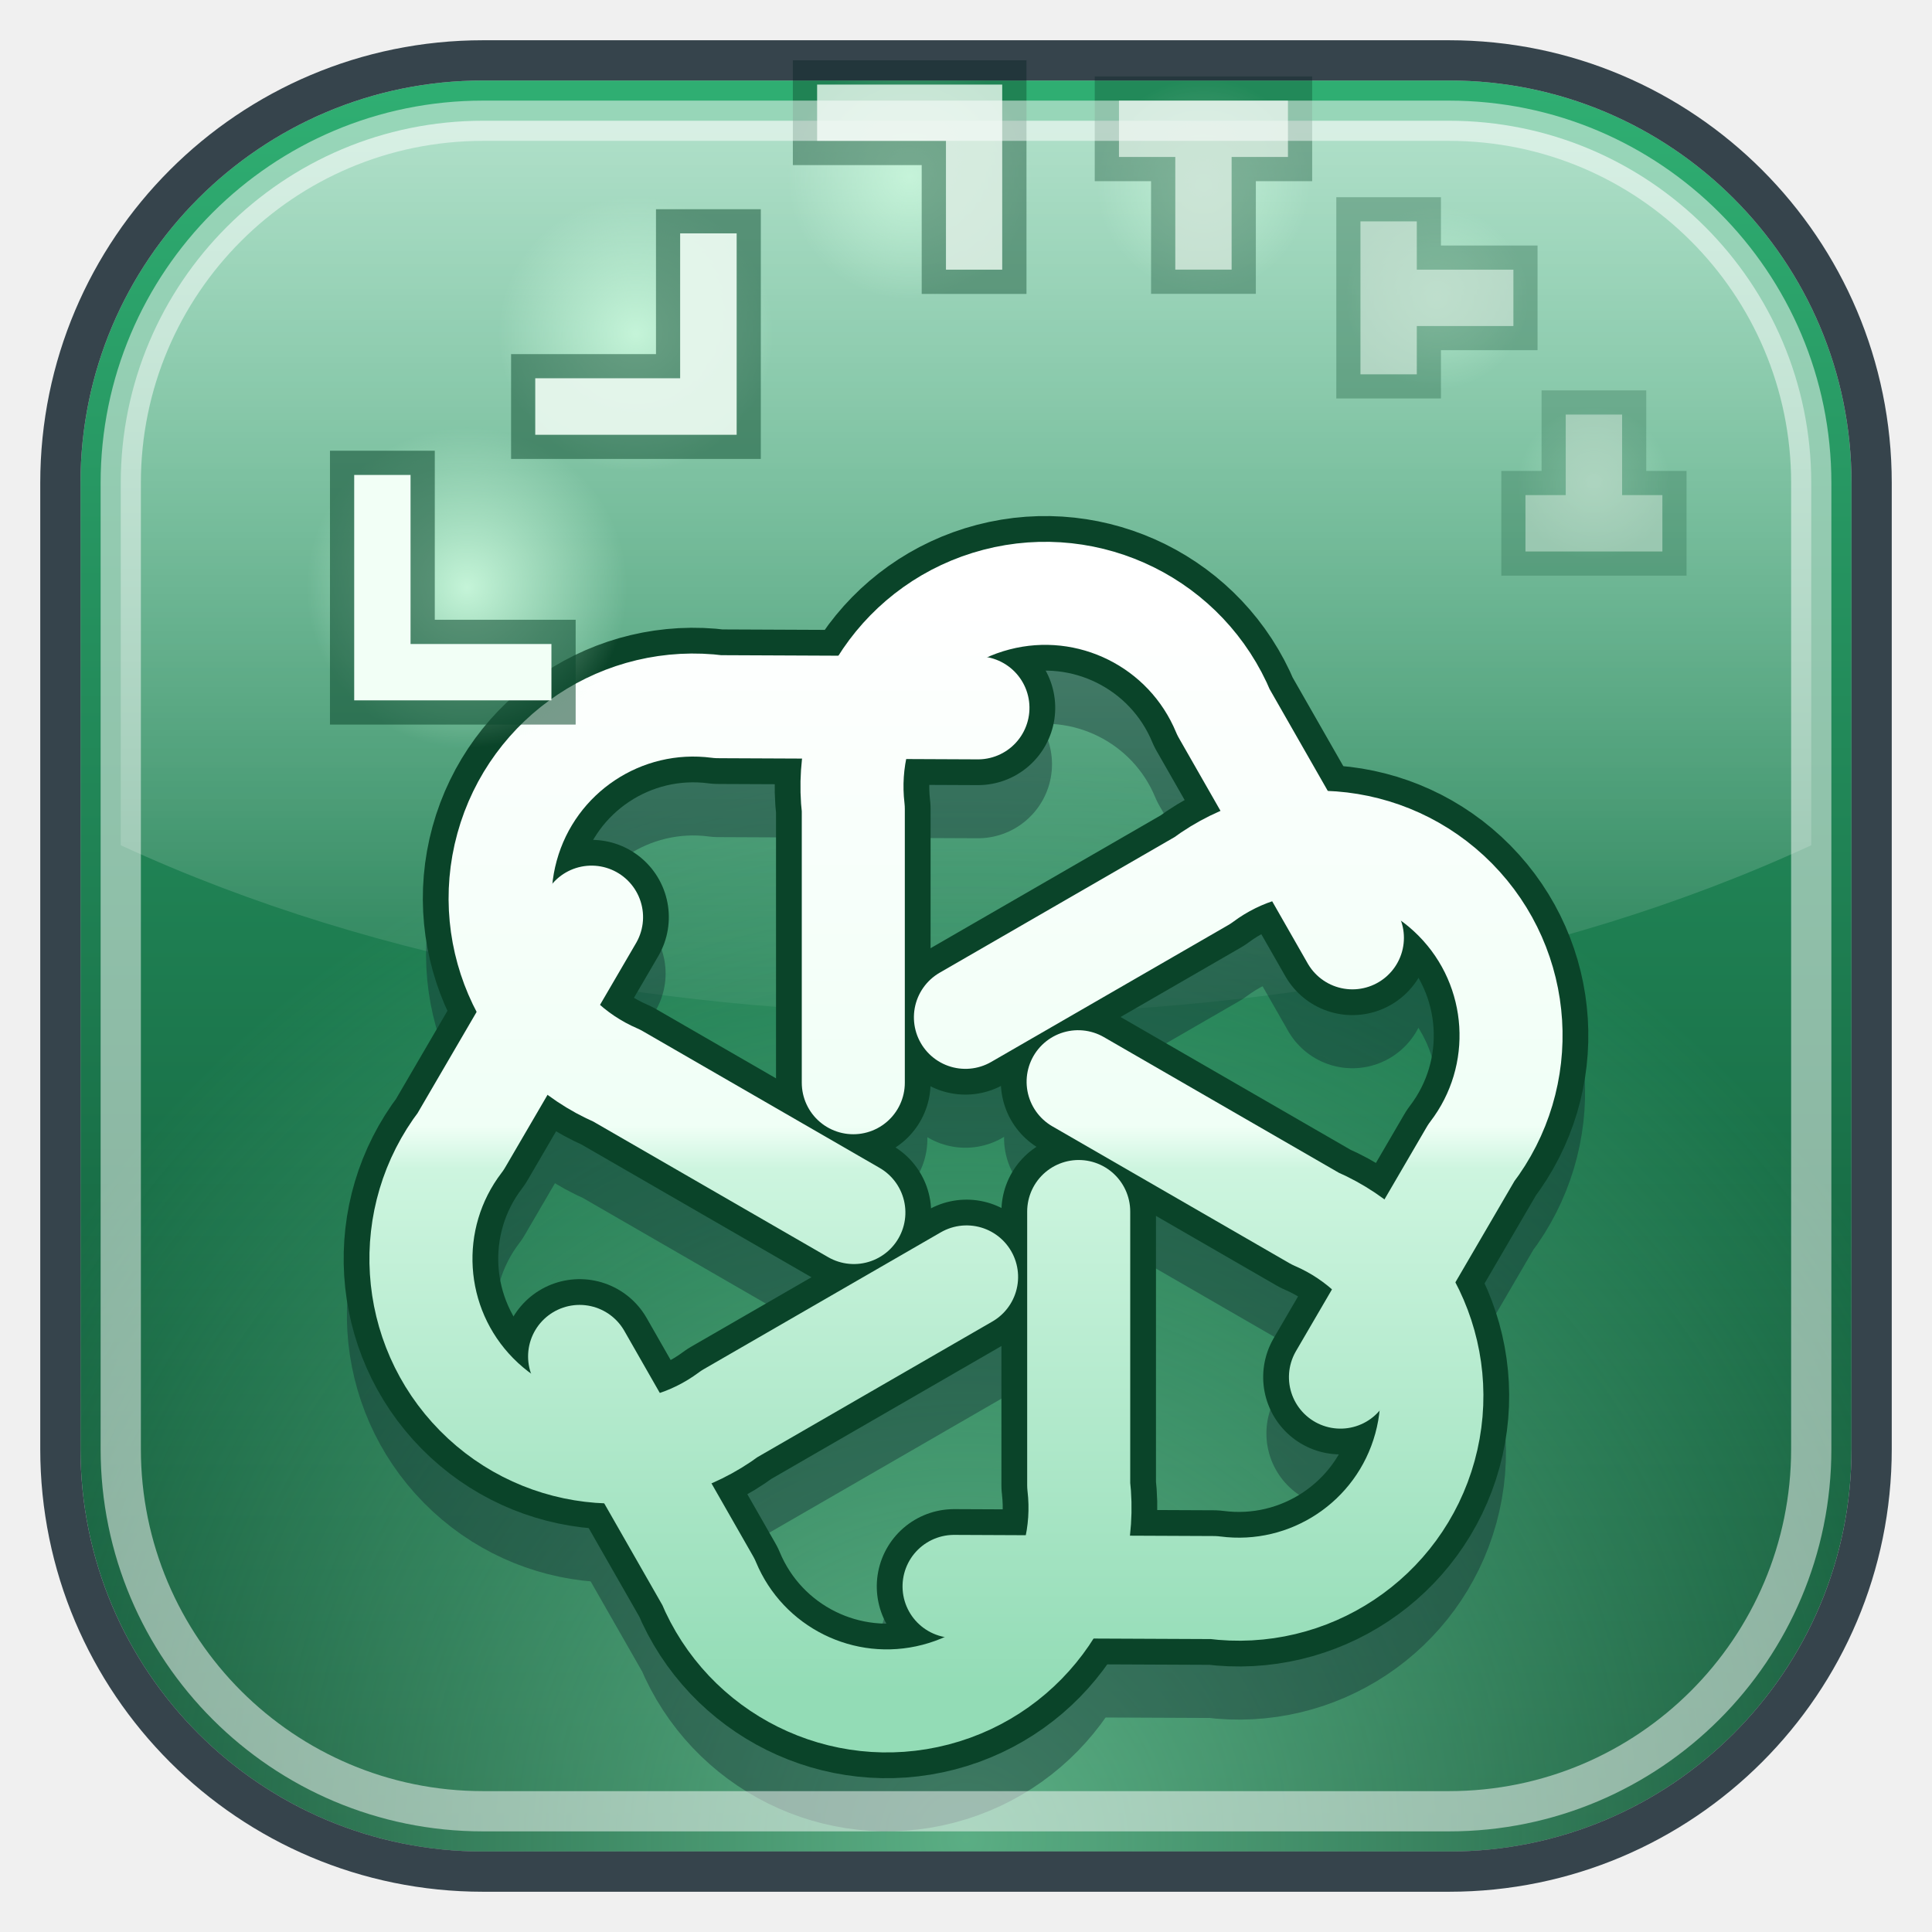
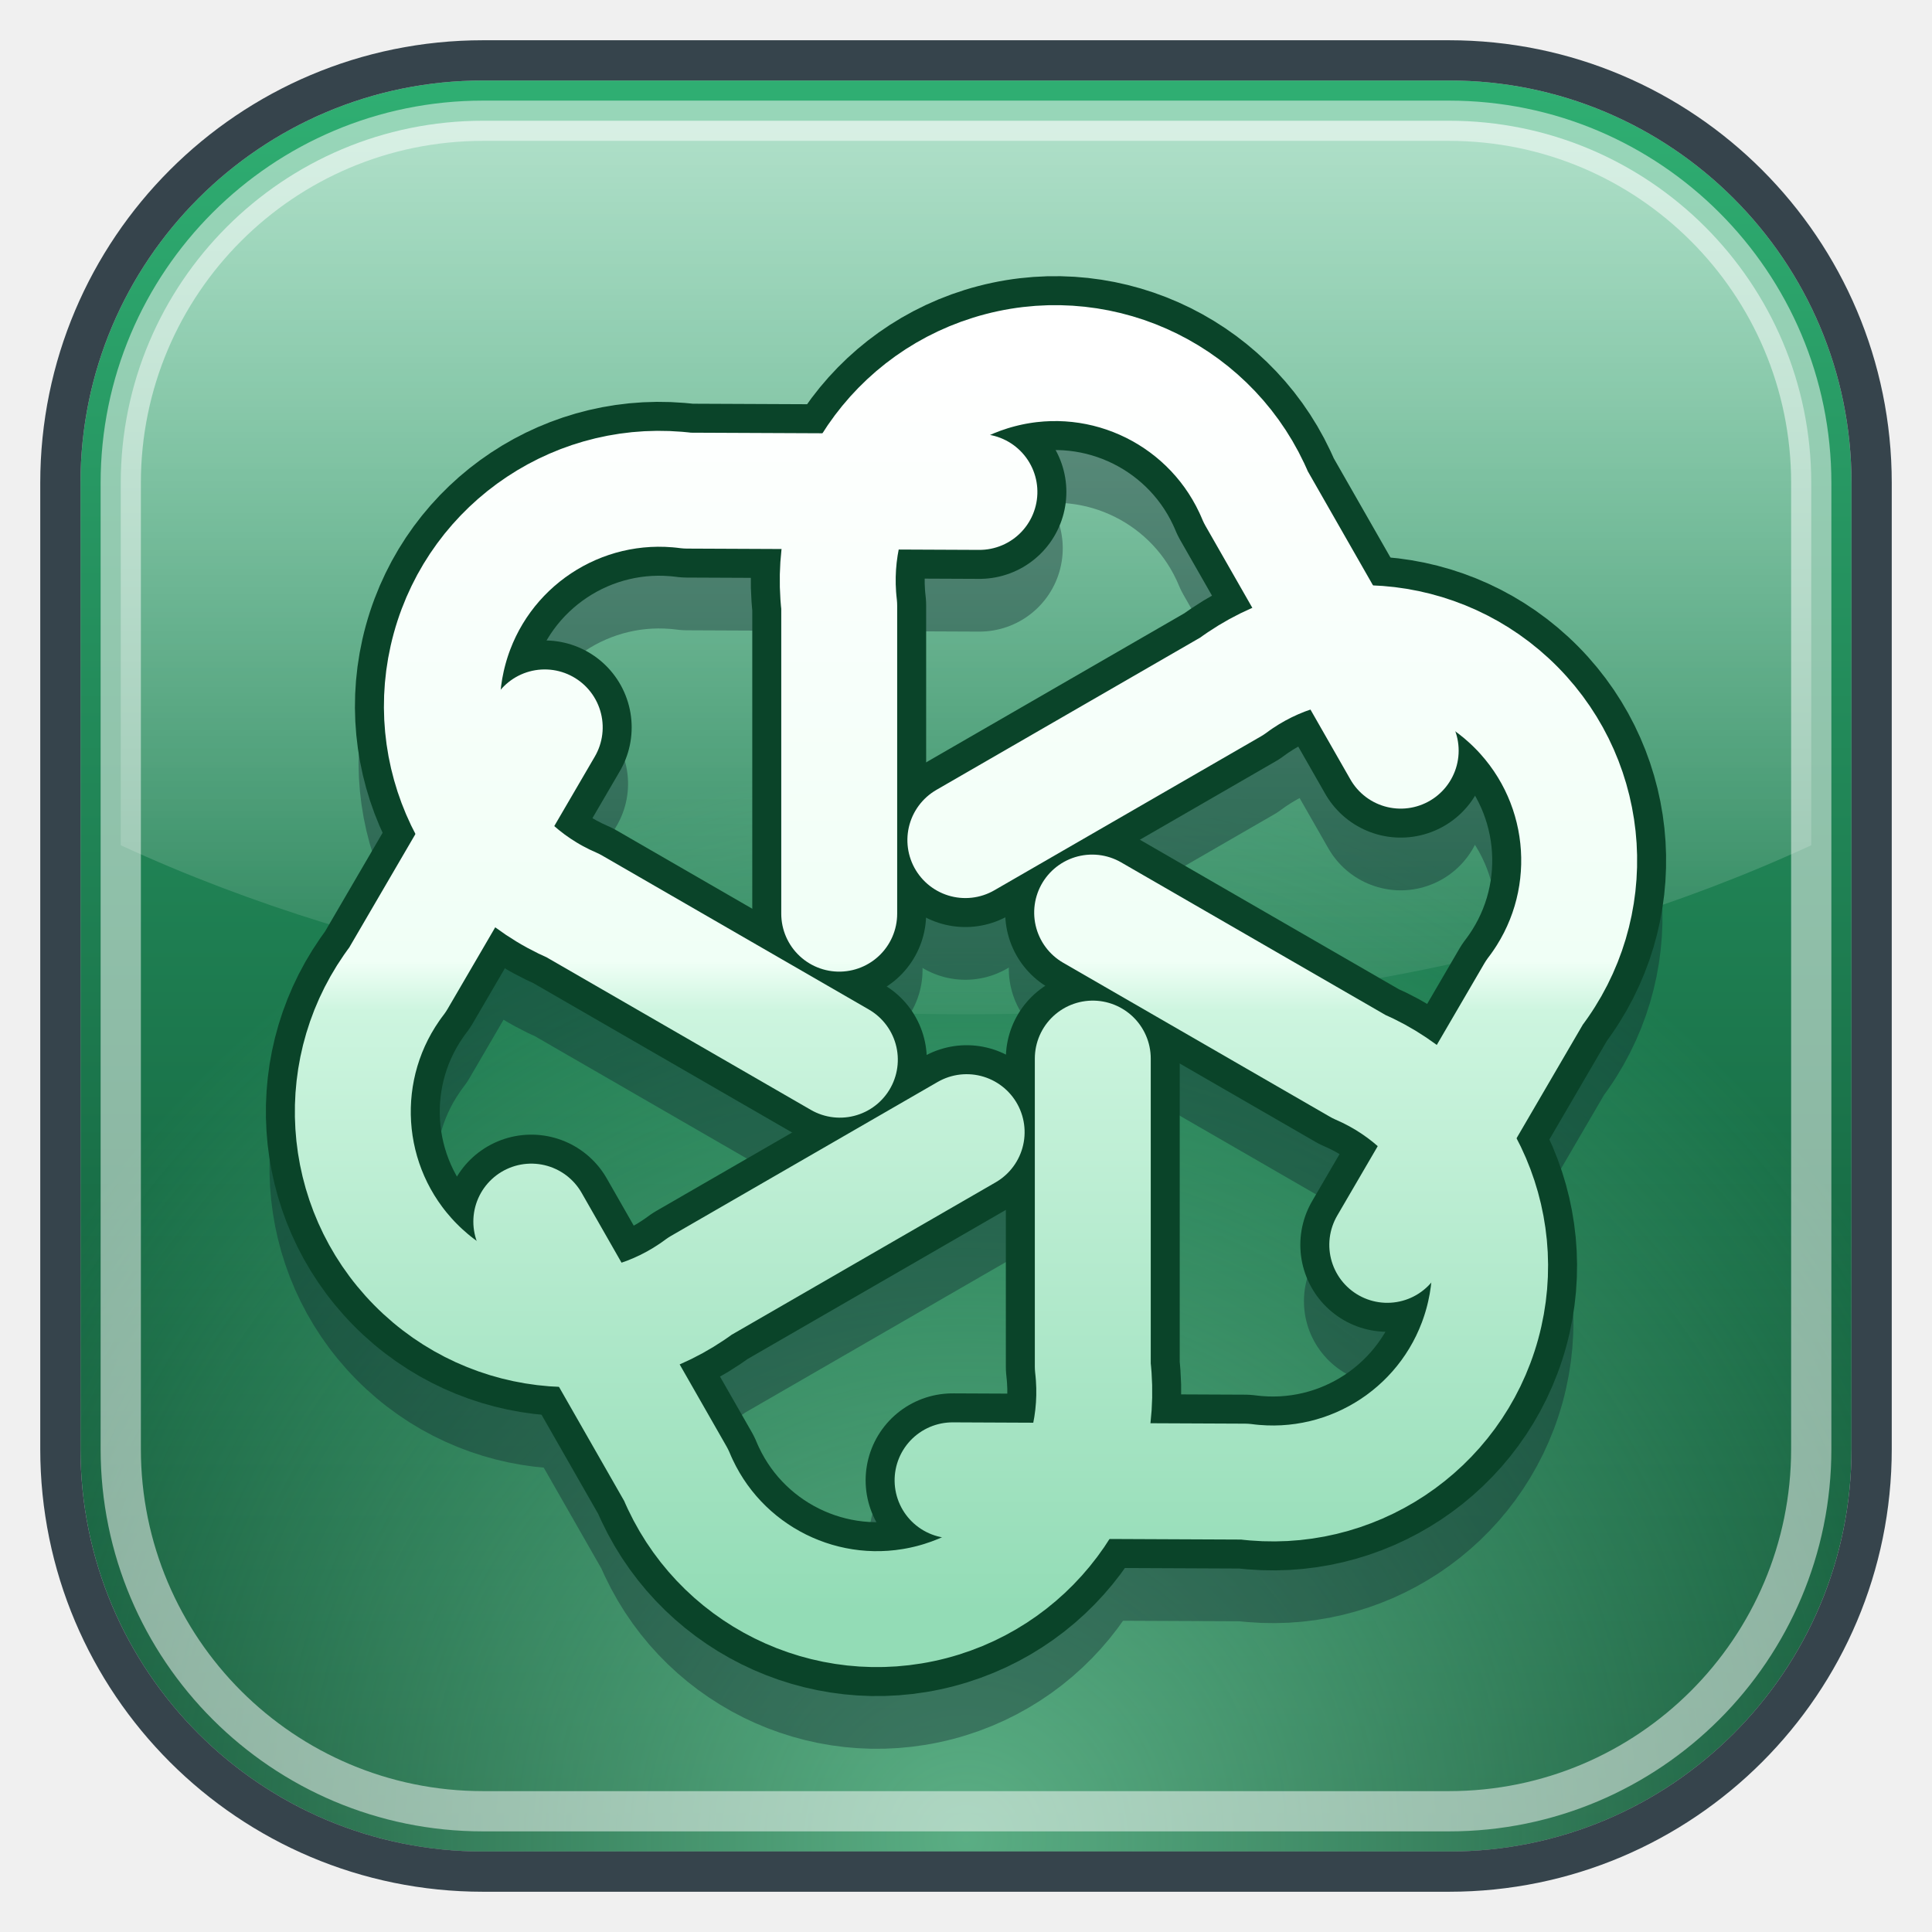
<svg xmlns="http://www.w3.org/2000/svg" width="48" height="48" viewBox="0 0 48 48">
  <defs>
    <linearGradient id="codex-body" x1="0" y1="0" x2="0" y2="1">
      <stop offset="0" stop-color="#2fae72" />
      <stop offset="1" stop-color="#0c4a2e" />
    </linearGradient>
    <radialGradient id="codex-glow" cx=".5" cy="1" r=".62">
      <stop offset="0" stop-color="#8ff0bd" stop-opacity=".6" />
      <stop offset="1" stop-color="#8ff0bd" stop-opacity="0" />
    </radialGradient>
    <linearGradient id="codex-gloss" x1="0" y1="0" x2="0" y2="1">
      <stop offset="0" stop-color="#fff" stop-opacity=".62" />
      <stop offset="1" stop-color="#fff" stop-opacity=".06" />
    </linearGradient>
-     <linearGradient id="codex-metal" gradientUnits="userSpaceOnUse" x1="0" y1="15" x2="0" y2="42">
+     <linearGradient id="codex-metal" gradientUnits="userSpaceOnUse" x1="0" y1="9" x2="0" y2="40">
      <stop offset="0" stop-color="#ffffff" />
      <stop offset=".48" stop-color="#f0fff6" />
      <stop offset=".52" stop-color="#cdf5df" />
      <stop offset="1" stop-color="#93dcb6" />
    </linearGradient>
    <mask id="codex-bl" maskUnits="userSpaceOnUse" x="0" y="0" width="48" height="48">
-       <g transform="translate(24 28.5) scale(.8)" fill="none" stroke="#fff" stroke-width="3.2" stroke-linejoin="round" stroke-linecap="round">
+       <g transform="translate(24 24.5) scale(.9)" fill="none" stroke="#fff" stroke-width="3.2" stroke-linejoin="round" stroke-linecap="round">
        <path d="M-3.5 -2V-10.5A6 6 0 0 1 8 -13.5L12 -6.5" transform="rotate(0)" />
        <path d="M-3.5 -2V-10.5A6 6 0 0 1 8 -13.5L12 -6.5" transform="rotate(60)" />
        <path d="M-3.5 -2V-10.5A6 6 0 0 1 8 -13.5L12 -6.5" transform="rotate(120)" />
        <path d="M-3.5 -2V-10.5A6 6 0 0 1 8 -13.5L12 -6.5" transform="rotate(180)" />
        <path d="M-3.5 -2V-10.5A6 6 0 0 1 8 -13.5L12 -6.5" transform="rotate(240)" />
        <path d="M-3.5 -2V-10.5A6 6 0 0 1 8 -13.5L12 -6.5" transform="rotate(300)" />
      </g>
    </mask>
-     <radialGradient id="codex-halo" cx=".5" cy=".5" r=".5">
-       <stop offset="0" stop-color="#d4ffe4" stop-opacity=".85" />
-       <stop offset="1" stop-color="#d4ffe4" stop-opacity="0" />
-     </radialGradient>
  </defs>
  <rect x="2" y="2" width="44" height="44" rx="10" fill="url(#codex-body)" />
  <rect x="2" y="2" width="44" height="44" rx="10" fill="url(#codex-glow)" />
  <path d="M3 12a9 9 0 0 1 9-9h24a9 9 0 0 1 9 9v9c-6.5 3-14 4.2-21 4.2S9.5 24 3 21z" fill="url(#codex-gloss)" />
  <g transform="translate(0 1.4)" opacity=".35">
-     <g transform="translate(24 28.5) scale(.8)" fill="none" stroke="#081a24" stroke-width="4.6" stroke-linejoin="round" stroke-linecap="round">
+     <g transform="translate(24 24.5) scale(.9)" fill="none" stroke="#081a24" stroke-width="4.6" stroke-linejoin="round" stroke-linecap="round">
      <path d="M-3.5 -2V-10.5A6 6 0 0 1 8 -13.5L12 -6.5" transform="rotate(0)" />
      <path d="M-3.5 -2V-10.5A6 6 0 0 1 8 -13.5L12 -6.5" transform="rotate(60)" />
      <path d="M-3.5 -2V-10.5A6 6 0 0 1 8 -13.5L12 -6.5" transform="rotate(120)" />
      <path d="M-3.5 -2V-10.5A6 6 0 0 1 8 -13.5L12 -6.5" transform="rotate(180)" />
      <path d="M-3.5 -2V-10.5A6 6 0 0 1 8 -13.5L12 -6.5" transform="rotate(240)" />
      <path d="M-3.5 -2V-10.5A6 6 0 0 1 8 -13.5L12 -6.5" transform="rotate(300)" />
    </g>
  </g>
-   <g transform="translate(24 28.5) scale(.8)" fill="none" stroke="#0a4429" stroke-width="4.8" stroke-linejoin="round" stroke-linecap="round">
+   <g transform="translate(24 24.5) scale(.9)" fill="none" stroke="#0a4429" stroke-width="4.8" stroke-linejoin="round" stroke-linecap="round">
    <path d="M-3.5 -2V-10.5A6 6 0 0 1 8 -13.5L12 -6.5" transform="rotate(0)" />
    <path d="M-3.5 -2V-10.5A6 6 0 0 1 8 -13.5L12 -6.5" transform="rotate(60)" />
    <path d="M-3.5 -2V-10.5A6 6 0 0 1 8 -13.5L12 -6.5" transform="rotate(120)" />
    <path d="M-3.5 -2V-10.5A6 6 0 0 1 8 -13.5L12 -6.5" transform="rotate(180)" />
    <path d="M-3.5 -2V-10.5A6 6 0 0 1 8 -13.5L12 -6.5" transform="rotate(240)" />
    <path d="M-3.5 -2V-10.5A6 6 0 0 1 8 -13.5L12 -6.5" transform="rotate(300)" />
  </g>
-   <rect x="6" y="10" width="36" height="36" fill="url(#codex-metal)" mask="url(#codex-bl)" />
-   <circle cx="11.6" cy="14.6" r="3.99" fill="url(#codex-halo)" fill-opacity="1" />
-   <path d="M0 0v3h2.5" transform="translate(9.5 12.5) scale(1.400)" fill="none" stroke="#0c4a2e" stroke-opacity="0.55" stroke-width="1.86" stroke-linecap="square" />
-   <path d="M0 0v3h2.5" transform="translate(9.5 12.5) scale(1.400)" fill="none" stroke="#f2fff6" stroke-opacity="1" stroke-width="1.00" stroke-linecap="square" />
-   <circle cx="15.8" cy="8.3" r="3.42" fill="url(#codex-halo)" fill-opacity="0.9" />
-   <path d="M3 0v3h-3" transform="translate(14 6.5) scale(1.200)" fill="none" stroke="#0c4a2e" stroke-opacity="0.495" stroke-width="2.17" stroke-linecap="square" />
-   <path d="M3 0v3h-3" transform="translate(14 6.5) scale(1.200)" fill="none" stroke="#f2fff6" stroke-opacity="0.9" stroke-width="1.17" stroke-linecap="square" />
-   <circle cx="22.6" cy="4.4" r="3.04" fill="url(#codex-halo)" fill-opacity="0.78" />
-   <path d="M0 0h3v3" transform="translate(21 2.8) scale(1.067)" fill="none" stroke="#0c4a2e" stroke-opacity="0.429" stroke-width="2.44" stroke-linecap="square" />
-   <path d="M0 0h3v3" transform="translate(21 2.8) scale(1.067)" fill="none" stroke="#f2fff6" stroke-opacity="0.78" stroke-width="1.31" stroke-linecap="square" />
-   <circle cx="29.9" cy="4.6" r="2.66" fill="url(#codex-halo)" fill-opacity="0.66" />
-   <path d="M0 0h3M1.5 0v3" transform="translate(28.5 3.2) scale(0.933)" fill="none" stroke="#0c4a2e" stroke-opacity="0.363" stroke-width="2.79" stroke-linecap="square" />
-   <path d="M0 0h3M1.5 0v3" transform="translate(28.5 3.2) scale(0.933)" fill="none" stroke="#f2fff6" stroke-opacity="0.66" stroke-width="1.50" stroke-linecap="square" />
-   <circle cx="35.7" cy="7.4" r="2.28" fill="url(#codex-halo)" fill-opacity="0.54" />
-   <path d="M0 1.5h3M0 0v3" transform="translate(34.5 6.2) scale(0.800)" fill="none" stroke="#0c4a2e" stroke-opacity="0.297" stroke-width="3.25" stroke-linecap="square" />
-   <path d="M0 1.5h3M0 0v3" transform="translate(34.5 6.2) scale(0.800)" fill="none" stroke="#f2fff6" stroke-opacity="0.54" stroke-width="1.75" stroke-linecap="square" />
-   <circle cx="39.6" cy="12.0" r="1.90" fill="url(#codex-halo)" fill-opacity="0.42" />
-   <path d="M0 3h3M1.5 0v3" transform="translate(38.6 11) scale(0.667)" fill="none" stroke="#0c4a2e" stroke-opacity="0.231" stroke-width="3.90" stroke-linecap="square" />
-   <path d="M0 3h3M1.5 0v3" transform="translate(38.6 11) scale(0.667)" fill="none" stroke="#f2fff6" stroke-opacity="0.42" stroke-width="2.10" stroke-linecap="square" />
+   <rect x="6" y="4" width="36" height="42" fill="url(#codex-metal)" mask="url(#codex-bl)" />
  <rect x="3" y="3" width="42" height="42" rx="9" fill="none" stroke="#fff" stroke-opacity=".5" />
  <rect x="1.5" y="1.5" width="45" height="45" rx="10.5" fill="none" stroke="#081a24" stroke-opacity=".8" />
</svg>
